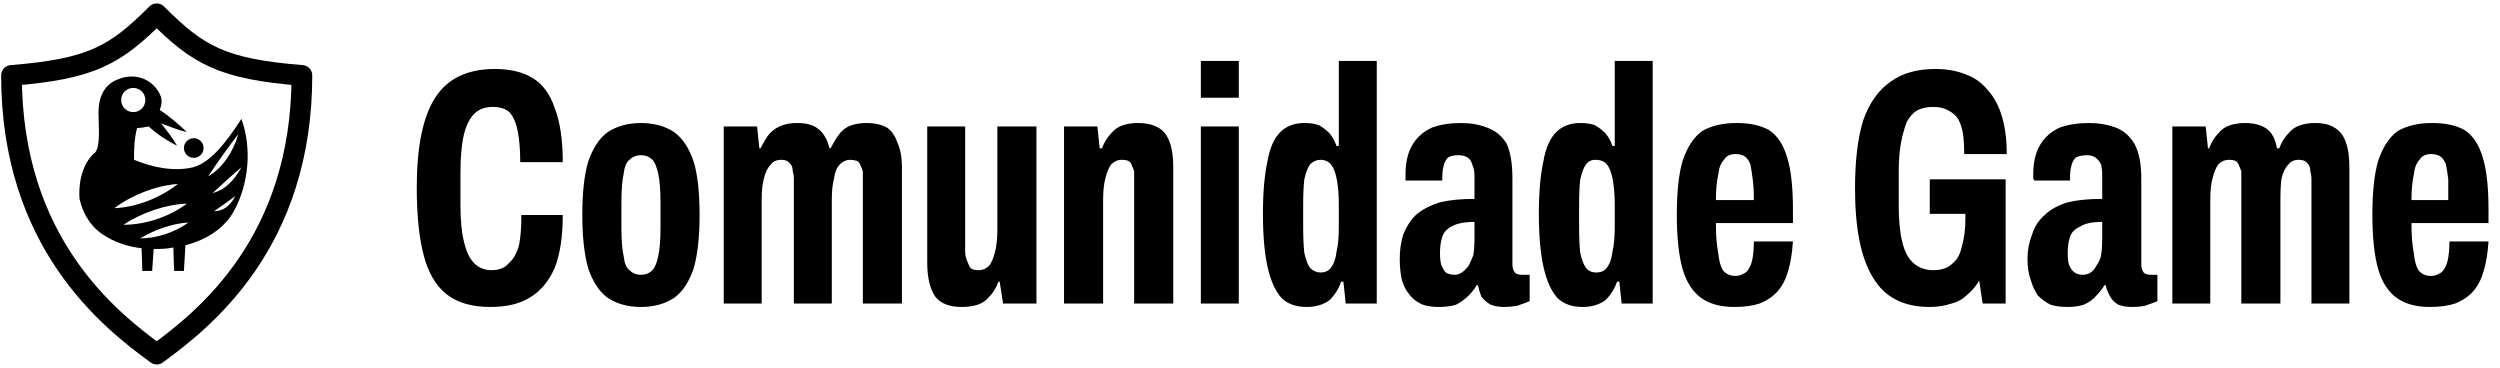
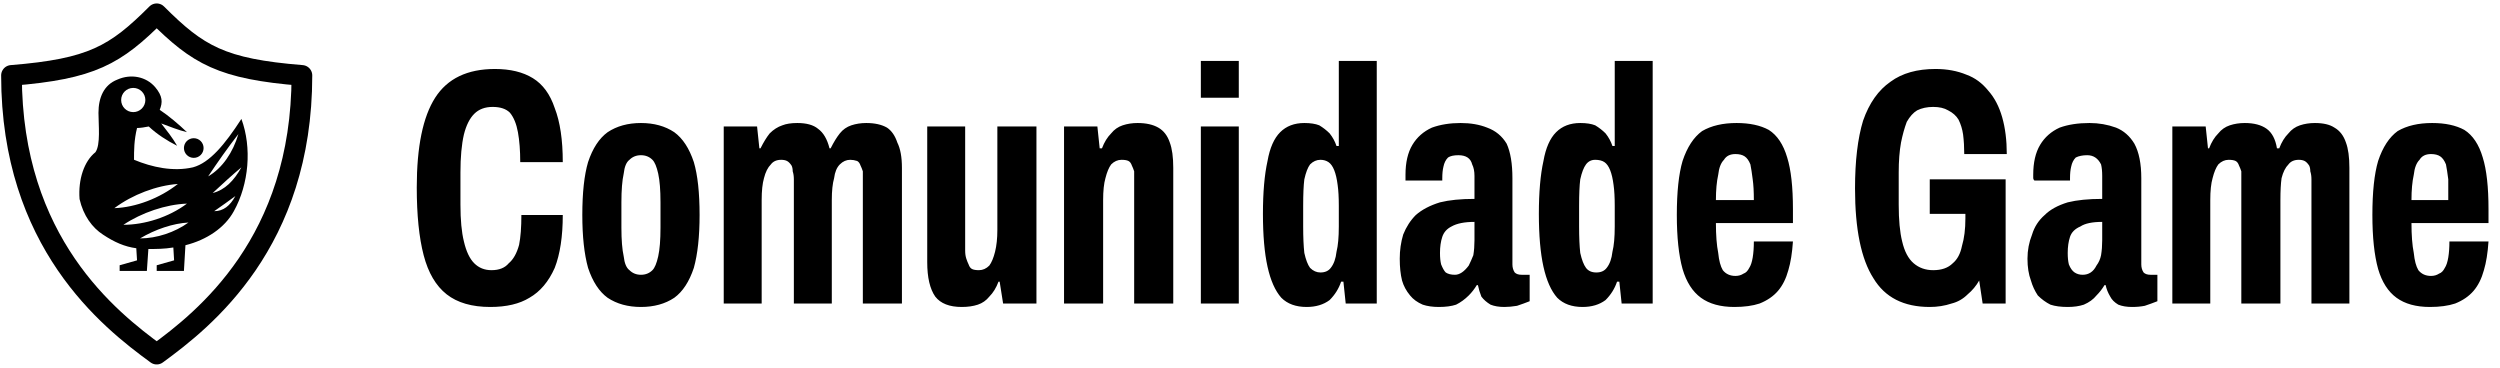
<svg xmlns="http://www.w3.org/2000/svg" viewBox="0 0 217.45 32" role="img" aria-label="Comunidade Game">
  <path d="M13.63 1.2C17.23 4.8 19.28 6 26.26 6.56C26.26 21.09 17.77 27.78 13.63 30.8C9.49 27.78 1 21.09 1 6.56C7.98 6 10.03 4.8 13.63 1.2Z" fill="none" stroke="currentColor" stroke-width="1.8" stroke-linejoin="round" />
-   <path d="M13.8 26C13.6 23.4 14.4 21 15.9 19.8C16.6 18.8 16.3 16.2 16.3 14.6C16.3 12.6 17 10.9 18.8 10.2C20.6 9.4 22.6 9.8 23.8 11.2C24.8 12.4 24.8 13.2 24.4 14.2C25.6 15 26.9 16.1 28 17.15C26.9 16.9 25.7 16.4 24.6 16C25.3 16.9 26.1 17.9 26.7 18.95C25.4 18.3 24 17.4 22.95 16.4C22.4 16.5 21.9 16.6 21.4 16.6C21 18.2 21 19.6 21 20.8C23.4 21.8 26.2 22.4 28.8 21.8C31 21.2 33 18.8 35.2 15.4C36.6 19.2 36.2 24 34.2 27.6C33 29.8 30.6 31.4 27.8 32.1L27.6 35.5L26.3 35.5L26.2 32.4C25.2 32.6 24.4 32.6 23.6 32.6L23.4 35.5L22.1 35.5L22 32.5C20.2 32.3 18.4 31.7 16.9 30.7C15.5 29.8 14.3 28.2 13.8 26ZM19.3 12.9C19.3 12.016 20.016 11.3 20.9 11.3C21.784 11.3 22.5 12.016 22.5 12.9C22.5 13.784 21.784 14.5 20.9 14.5C20.016 14.5 19.3 13.784 19.3 12.9ZM27.6 19.25C27.6 18.532 28.182 17.95 28.9 17.95C29.618 17.95 30.2 18.532 30.2 19.25C30.2 19.968 29.618 20.55 28.9 20.55C28.182 20.55 27.6 19.968 27.6 19.25ZM30.8 23C32 21.2 33.4 19.2 34.8 17.4C34.1 19.8 32.7 21.9 30.8 23ZM31.4 25.2C32.8 23.9 34 22.8 35.2 21.8C34.2 23.6 33 24.8 31.4 25.2ZM31.6 27.6C32.6 26.9 33.6 26.2 34.4 25.6C33.7 26.9 32.8 27.6 31.6 27.6ZM18.4 27.2C20.8 25.4 24 24.2 26.8 24C24.4 25.9 21.2 27.1 18.4 27.2ZM19.6 29.4C22 27.8 25.2 26.7 28 26.6C25.6 28.4 22.4 29.4 19.6 29.4ZM21.8 31.2C23.8 30 26.2 29.2 28.2 29.1C26.4 30.4 24 31.2 21.8 31.2Z" fill-rule="evenodd" fill="currentColor" transform="translate(-2.1575 0.21328) scale(0.65781)" />
+   <path d="M13.8 26C13.6 23.4 14.4 21 15.9 19.8C16.6 18.8 16.3 16.2 16.3 14.6C16.3 12.6 17 10.9 18.8 10.2C20.6 9.4 22.6 9.8 23.8 11.2C24.8 12.4 24.8 13.2 24.4 14.2C25.6 15 26.9 16.1 28 17.15C26.9 16.9 25.7 16.4 24.6 16C25.3 16.9 26.1 17.9 26.7 18.95C25.4 18.3 24 17.4 22.95 16.4C22.4 16.5 21.9 16.6 21.4 16.6C21 18.2 21 19.6 21 20.8C23.4 21.8 26.2 22.4 28.8 21.8C31 21.2 33 18.8 35.2 15.4C36.6 19.2 36.2 24 34.2 27.6C33 29.8 30.6 31.4 27.8 32.1L27.6 35.5L24 35.5L24 34.75L26.3 34.1L26.2 32.4C24.99 32.6 23.91 32.6 22.9 32.6L22.7 35.5L19.1 35.5L19.1 34.75L21.4 34.1L21.3 32.5C19.78 32.3 18.4 31.7 16.9 30.7C15.5 29.8 14.3 28.2 13.8 26ZM19.3 12.9C19.3 12.016 20.016 11.3 20.9 11.3C21.784 11.3 22.5 12.016 22.5 12.9C22.5 13.784 21.784 14.5 20.9 14.5C20.016 14.5 19.3 13.784 19.3 12.9ZM27.6 19.25C27.6 18.532 28.182 17.95 28.9 17.95C29.618 17.95 30.2 18.532 30.2 19.25C30.2 19.968 29.618 20.55 28.9 20.55C28.182 20.55 27.6 19.968 27.6 19.25ZM30.8 23C32 21.2 33.4 19.2 34.8 17.4C34.1 19.8 32.7 21.9 30.8 23ZM31.4 25.2C32.8 23.9 34 22.8 35.2 21.8C34.2 23.6 33 24.8 31.4 25.2ZM31.6 27.6C32.6 26.9 33.6 26.2 34.4 25.6C33.7 26.9 32.8 27.6 31.6 27.6ZM18.4 27.2C20.8 25.4 24 24.2 26.8 24C24.4 25.9 21.2 27.1 18.4 27.2ZM19.6 29.4C22 27.8 25.2 26.7 28 26.6C25.6 28.4 22.4 29.4 19.6 29.4ZM21.8 31.2C23.8 30 26.2 29.2 28.2 29.1C26.4 30.4 24 31.2 21.8 31.2Z" fill-rule="evenodd" fill="currentColor" transform="translate(-2.1575 0.21328) scale(0.65781)" />
  <path d="M48.7 26.7Q46.3 26.7 44.9 25.6Q43.5 24.5 42.9 22.2Q42.3 19.9 42.3 16.3Q42.3 11 43.9 8.5Q45.5 6 49.1 6Q51.1 6 52.4 6.8Q53.7 7.6 54.3 9.4Q55 11.2 55 14.1H51.3Q51.3 12.6 51.1 11.5Q50.9 10.4 50.4 9.8Q49.9 9.3 48.9 9.3Q47.9 9.3 47.3 9.9Q46.7 10.5 46.4 11.7Q46.1 13 46.1 15V17.8Q46.1 19.8 46.4 21Q46.7 22.3 47.3 22.9Q47.9 23.5 48.8 23.5Q49.8 23.5 50.3 22.9Q50.9 22.4 51.2 21.3Q51.4 20.3 51.4 18.7H55Q55 21.5 54.3 23.3Q53.5 25.1 52.1 25.9Q50.8 26.7 48.7 26.7Z M61.8 26.7Q60.1 26.7 58.9 25.9Q57.8 25.1 57.2 23.3Q56.7 21.5 56.7 18.7Q56.7 15.8 57.2 14.1Q57.8 12.3 58.9 11.5Q60.1 10.7 61.8 10.7Q63.5 10.7 64.7 11.5Q65.8 12.3 66.4 14.1Q66.9 15.8 66.9 18.7Q66.9 21.5 66.4 23.3Q65.8 25.1 64.7 25.9Q63.5 26.7 61.8 26.7ZM61.8 23.9Q62.4 23.9 62.8 23.5Q63.1 23.2 63.3 22.3Q63.5 21.4 63.5 19.8V17.6Q63.5 16 63.3 15.1Q63.1 14.2 62.8 13.9Q62.4 13.5 61.8 13.5Q61.2 13.5 60.8 13.9Q60.4 14.2 60.3 15.1Q60.1 16 60.1 17.6V19.8Q60.1 21.4 60.3 22.3Q60.4 23.2 60.8 23.5Q61.2 23.9 61.8 23.9Z M69 26.4V11H71.9L72.1 12.9H72.2Q72.6 12.1 73 11.6Q73.5 11.1 74.1 10.9Q74.6 10.7 75.4 10.7Q76.6 10.7 77.2 11.2Q77.9 11.7 78.2 12.9H78.3Q78.7 12.1 79.1 11.6Q79.5 11.1 80.1 10.9Q80.7 10.7 81.4 10.7Q82.5 10.7 83.2 11.1Q83.8 11.5 84.1 12.4Q84.5 13.2 84.5 14.6V26.4H81.1V15.6Q81.1 15.2 81.1 14.9Q81 14.6 80.9 14.4Q80.8 14.1 80.6 14Q80.3 13.9 80 13.9Q79.5 13.9 79.1 14.3Q78.7 14.7 78.6 15.5Q78.4 16.2 78.4 17.4V26.4H75.1V15.6Q75.1 15.2 75 14.9Q75 14.6 74.9 14.4Q74.7 14.1 74.5 14Q74.3 13.9 74 13.9Q73.4 13.9 73.1 14.3Q72.7 14.7 72.5 15.5Q72.3 16.2 72.3 17.4V26.4Z M89.7 26.7Q88.1 26.7 87.4 25.8Q86.7 24.8 86.7 22.8V11H90V21.8Q90 22.2 90.1 22.5Q90.2 22.8 90.3 23Q90.4 23.3 90.6 23.4Q90.8 23.5 91.2 23.5Q91.7 23.5 92.1 23.1Q92.4 22.7 92.6 21.9Q92.8 21.1 92.8 20V11H96.2V26.4H93.3L93 24.5H92.9Q92.6 25.3 92.1 25.8Q91.7 26.3 91.1 26.5Q90.5 26.7 89.7 26.7Z M98.6 26.4V11H101.5L101.7 12.9H101.9Q102.2 12.1 102.7 11.6Q103.1 11.1 103.7 10.9Q104.3 10.7 105 10.7Q106.1 10.7 106.8 11.1Q107.5 11.5 107.8 12.4Q108.1 13.2 108.1 14.6V26.4H104.7V15.6Q104.7 15.2 104.7 14.9Q104.6 14.6 104.5 14.4Q104.4 14.1 104.2 14Q104 13.9 103.6 13.9Q103.1 13.9 102.7 14.3Q102.4 14.7 102.2 15.5Q102 16.2 102 17.4V26.4Z M110.5 8.5V5.3H113.8V8.5ZM110.5 26.4V11H113.8V26.4Z M119.7 26.7Q118.3 26.7 117.5 25.9Q116.7 25 116.3 23.2Q115.9 21.4 115.9 18.6Q115.9 15.8 116.3 14Q116.6 12.3 117.4 11.5Q118.2 10.7 119.5 10.7Q120.3 10.7 120.8 10.9Q121.3 11.2 121.7 11.6Q122.1 12.1 122.3 12.7H122.5V5.3H125.8V26.4H123.1L122.9 24.5H122.7Q122.4 25.4 121.7 26.1Q120.9 26.7 119.7 26.7ZM120.9 23.7Q121.5 23.7 121.8 23.3Q122.2 22.8 122.3 21.9Q122.5 21.1 122.5 19.7V17.9Q122.5 16.8 122.4 16.1Q122.3 15.3 122.1 14.8Q121.9 14.3 121.6 14.1Q121.3 13.9 120.9 13.9Q120.4 13.9 120 14.3Q119.7 14.7 119.5 15.6Q119.4 16.4 119.4 17.9V19.7Q119.4 21.1 119.5 22Q119.7 22.9 120 23.3Q120.4 23.7 120.9 23.7Z M131.2 26.7Q130.4 26.7 129.8 26.5Q129.1 26.2 128.7 25.7Q128.2 25.1 128 24.4Q127.8 23.6 127.8 22.5Q127.8 21.4 128.1 20.4Q128.5 19.4 129.2 18.7Q130 18 131.3 17.6Q132.5 17.3 134.3 17.3V15.3Q134.3 14.7 134.1 14.3Q134 13.9 133.7 13.7Q133.4 13.5 132.9 13.5Q132.3 13.5 132 13.7Q131.7 14 131.6 14.5Q131.5 14.9 131.5 15.5V15.7H128.3Q128.3 15.6 128.3 15.5Q128.3 15.4 128.3 15.2Q128.3 13.6 128.9 12.6Q129.5 11.6 130.6 11.1Q131.7 10.7 133.1 10.7Q134.4 10.7 135.4 11.1Q136.5 11.5 137.1 12.5Q137.6 13.6 137.6 15.5V23Q137.6 23.4 137.8 23.7Q138 23.9 138.4 23.9H139.1V26.2Q138.6 26.4 138 26.6Q137.4 26.7 136.9 26.7Q136.2 26.7 135.7 26.5Q135.2 26.2 134.9 25.8Q134.7 25.3 134.6 24.8H134.5Q134.2 25.3 133.8 25.7Q133.3 26.2 132.7 26.5Q132.1 26.7 131.2 26.7ZM132.6 23.9Q132.9 23.9 133.2 23.7Q133.5 23.5 133.8 23.1Q134 22.7 134.2 22.2Q134.3 21.6 134.3 20.9V19.3Q133 19.3 132.3 19.7Q131.7 20 131.5 20.6Q131.3 21.2 131.3 22Q131.3 22.6 131.4 23Q131.6 23.5 131.8 23.7Q132.1 23.9 132.6 23.9Z M143.7 26.7Q142.3 26.7 141.5 25.9Q140.7 25 140.3 23.2Q139.9 21.4 139.9 18.6Q139.9 15.8 140.3 14Q140.6 12.3 141.4 11.5Q142.2 10.7 143.5 10.7Q144.3 10.7 144.8 10.9Q145.3 11.2 145.7 11.6Q146.1 12.1 146.3 12.7H146.5V5.3H149.8V26.4H147.1L146.9 24.5H146.7Q146.4 25.4 145.7 26.1Q144.9 26.7 143.7 26.7ZM144.9 23.7Q145.5 23.7 145.8 23.3Q146.2 22.8 146.3 21.9Q146.5 21.1 146.5 19.7V17.9Q146.5 16.8 146.4 16.1Q146.3 15.3 146.1 14.8Q145.9 14.3 145.6 14.1Q145.3 13.9 144.8 13.9Q144.3 13.9 144 14.3Q143.7 14.7 143.5 15.6Q143.4 16.4 143.4 17.9V19.7Q143.4 21.1 143.5 22Q143.7 22.9 144 23.3Q144.3 23.7 144.9 23.7Z M156.9 26.7Q155.1 26.7 154 25.9Q152.9 25.1 152.4 23.4Q151.9 21.6 151.9 18.7Q151.9 15.7 152.4 14Q153 12.2 154.1 11.4Q155.3 10.7 157.1 10.7Q158.8 10.7 159.9 11.3Q161 12 161.5 13.7Q162 15.3 162 18.2V19.4H155.3Q155.3 21 155.5 22Q155.6 23 155.9 23.5Q156.3 24 157 24Q157.4 24 157.7 23.8Q158 23.7 158.2 23.3Q158.4 23 158.5 22.4Q158.6 21.8 158.6 21H162Q161.9 22.5 161.6 23.5Q161.3 24.6 160.7 25.3Q160.1 26 159.1 26.4Q158.2 26.7 156.9 26.7ZM155.3 17.4H158.6Q158.6 16.3 158.5 15.6Q158.4 14.8 158.3 14.3Q158.1 13.8 157.8 13.6Q157.5 13.4 157 13.4Q156.3 13.4 156 13.9Q155.6 14.3 155.5 15.2Q155.3 16.1 155.3 17.4Z M173.9 26.7Q170.5 26.7 169 24.2Q167.4 21.7 167.4 16.4Q167.4 12.8 168.1 10.5Q168.9 8.2 170.5 7.1Q172 6 174.4 6Q175.9 6 177.1 6.5Q178.2 6.9 179 7.9Q179.8 8.8 180.2 10.2Q180.6 11.6 180.6 13.4H176.9Q176.9 12.5 176.8 11.7Q176.7 11 176.4 10.4Q176.1 9.9 175.5 9.6Q175 9.3 174.2 9.3Q173.4 9.3 172.8 9.6Q172.3 9.9 171.9 10.6Q171.6 11.4 171.4 12.4Q171.2 13.5 171.2 15V17.8Q171.2 19.8 171.5 21Q171.8 22.3 172.5 22.9Q173.2 23.5 174.2 23.5Q175.3 23.5 175.9 22.9Q176.5 22.4 176.7 21.4Q177 20.4 177 19V18.6H173.9V15.6H180.5V26.4H178.5L178.2 24.4Q177.8 25.1 177.2 25.6Q176.6 26.2 175.8 26.4Q174.9 26.7 173.9 26.7Z M185.9 26.7Q185 26.7 184.4 26.5Q183.8 26.2 183.3 25.7Q182.9 25.1 182.7 24.4Q182.4 23.6 182.4 22.5Q182.4 21.4 182.8 20.4Q183.1 19.4 183.9 18.7Q184.6 18 185.9 17.6Q187.1 17.3 188.9 17.3V15.3Q188.9 14.7 188.8 14.3Q188.6 13.9 188.3 13.7Q188 13.5 187.6 13.5Q187 13.5 186.6 13.7Q186.3 14 186.2 14.5Q186.1 14.9 186.1 15.5V15.7H183Q182.9 15.6 182.9 15.5Q182.9 15.4 182.9 15.2Q182.9 13.6 183.5 12.6Q184.1 11.6 185.2 11.1Q186.3 10.7 187.8 10.7Q189 10.7 190.1 11.1Q191.1 11.5 191.7 12.5Q192.3 13.6 192.3 15.5V23Q192.3 23.4 192.5 23.7Q192.7 23.9 193.1 23.9H193.7V26.2Q193.2 26.4 192.6 26.6Q192.1 26.7 191.5 26.7Q190.8 26.7 190.3 26.5Q189.8 26.2 189.6 25.8Q189.3 25.3 189.2 24.8H189.1Q188.8 25.3 188.4 25.7Q188 26.2 187.3 26.5Q186.7 26.7 185.9 26.7ZM187.2 23.9Q187.6 23.9 187.9 23.7Q188.2 23.5 188.4 23.1Q188.7 22.7 188.8 22.2Q188.9 21.6 188.9 20.9V19.3Q187.6 19.3 187 19.7Q186.3 20 186.1 20.6Q185.9 21.2 185.9 22Q185.9 22.6 186 23Q186.2 23.5 186.5 23.7Q186.8 23.9 187.2 23.9Z M195 26.4V11H197.9L198.1 12.9H198.2Q198.5 12.1 199 11.6Q199.4 11.1 200 10.9Q200.6 10.7 201.3 10.7Q202.5 10.7 203.2 11.2Q203.9 11.7 204.1 12.9H204.3Q204.6 12.1 205.1 11.6Q205.5 11.1 206.1 10.9Q206.7 10.7 207.4 10.7Q208.5 10.7 209.1 11.1Q209.8 11.5 210.1 12.4Q210.4 13.2 210.4 14.6V26.4H207.1V15.6Q207.1 15.2 207 14.9Q207 14.6 206.9 14.4Q206.7 14.1 206.5 14Q206.3 13.9 206 13.9Q205.4 13.9 205.1 14.3Q204.7 14.7 204.5 15.5Q204.4 16.2 204.4 17.4V26.4H201V15.6Q201 15.2 201 14.9Q200.9 14.6 200.8 14.4Q200.7 14.1 200.5 14Q200.3 13.9 199.9 13.9Q199.4 13.9 199 14.3Q198.7 14.7 198.5 15.5Q198.3 16.2 198.3 17.4V26.4Z M217.4 26.7Q215.6 26.7 214.5 25.9Q213.4 25.1 212.9 23.4Q212.4 21.6 212.4 18.7Q212.4 15.7 212.9 14Q213.5 12.2 214.6 11.4Q215.8 10.7 217.6 10.7Q219.3 10.7 220.4 11.3Q221.5 12 222 13.7Q222.5 15.3 222.5 18.2V19.4H215.8Q215.8 21 216 22Q216.1 23 216.4 23.5Q216.8 24 217.5 24Q217.9 24 218.2 23.8Q218.5 23.7 218.7 23.3Q218.9 23 219 22.4Q219.1 21.8 219.1 21H222.5Q222.4 22.5 222.1 23.5Q221.8 24.6 221.2 25.3Q220.6 26 219.6 26.4Q218.7 26.7 217.4 26.7ZM215.8 17.4H219Q219 16.3 219 15.6Q218.9 14.8 218.8 14.3Q218.6 13.8 218.3 13.6Q218 13.4 217.5 13.4Q216.8 13.4 216.5 13.9Q216.1 14.3 216 15.2Q215.8 16.1 215.8 17.4Z" fill="currentColor" transform="translate(-6.05 0)" />
</svg>
